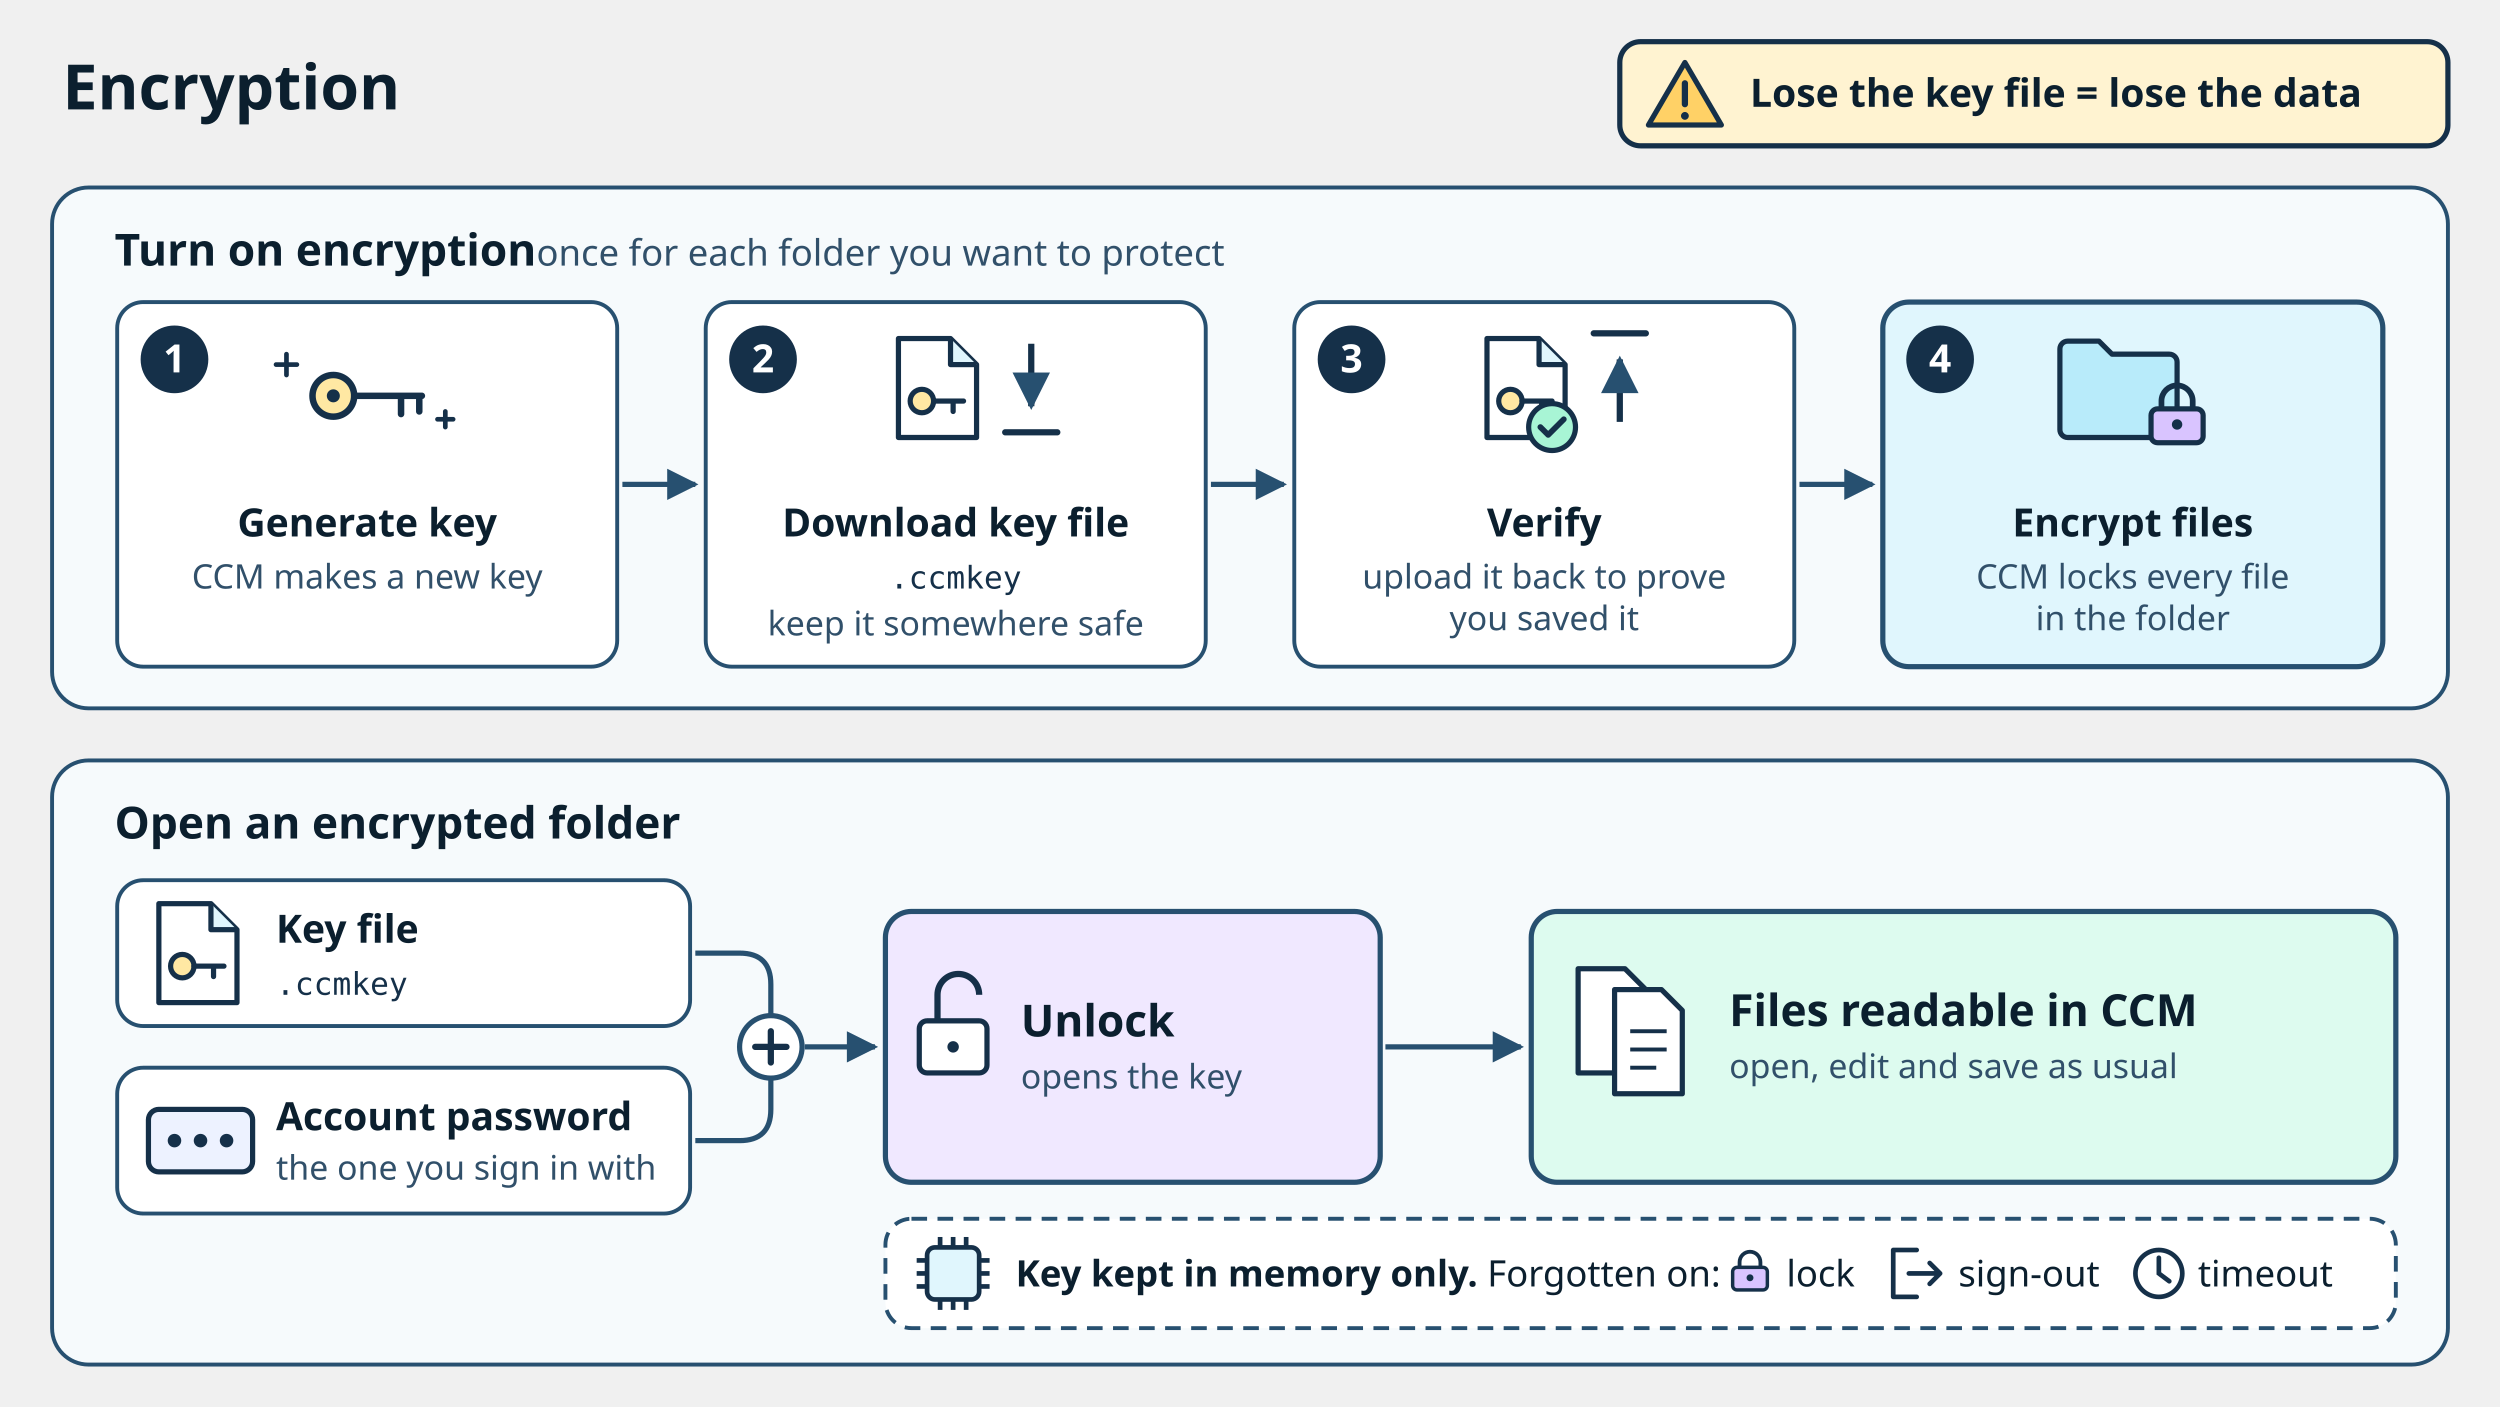
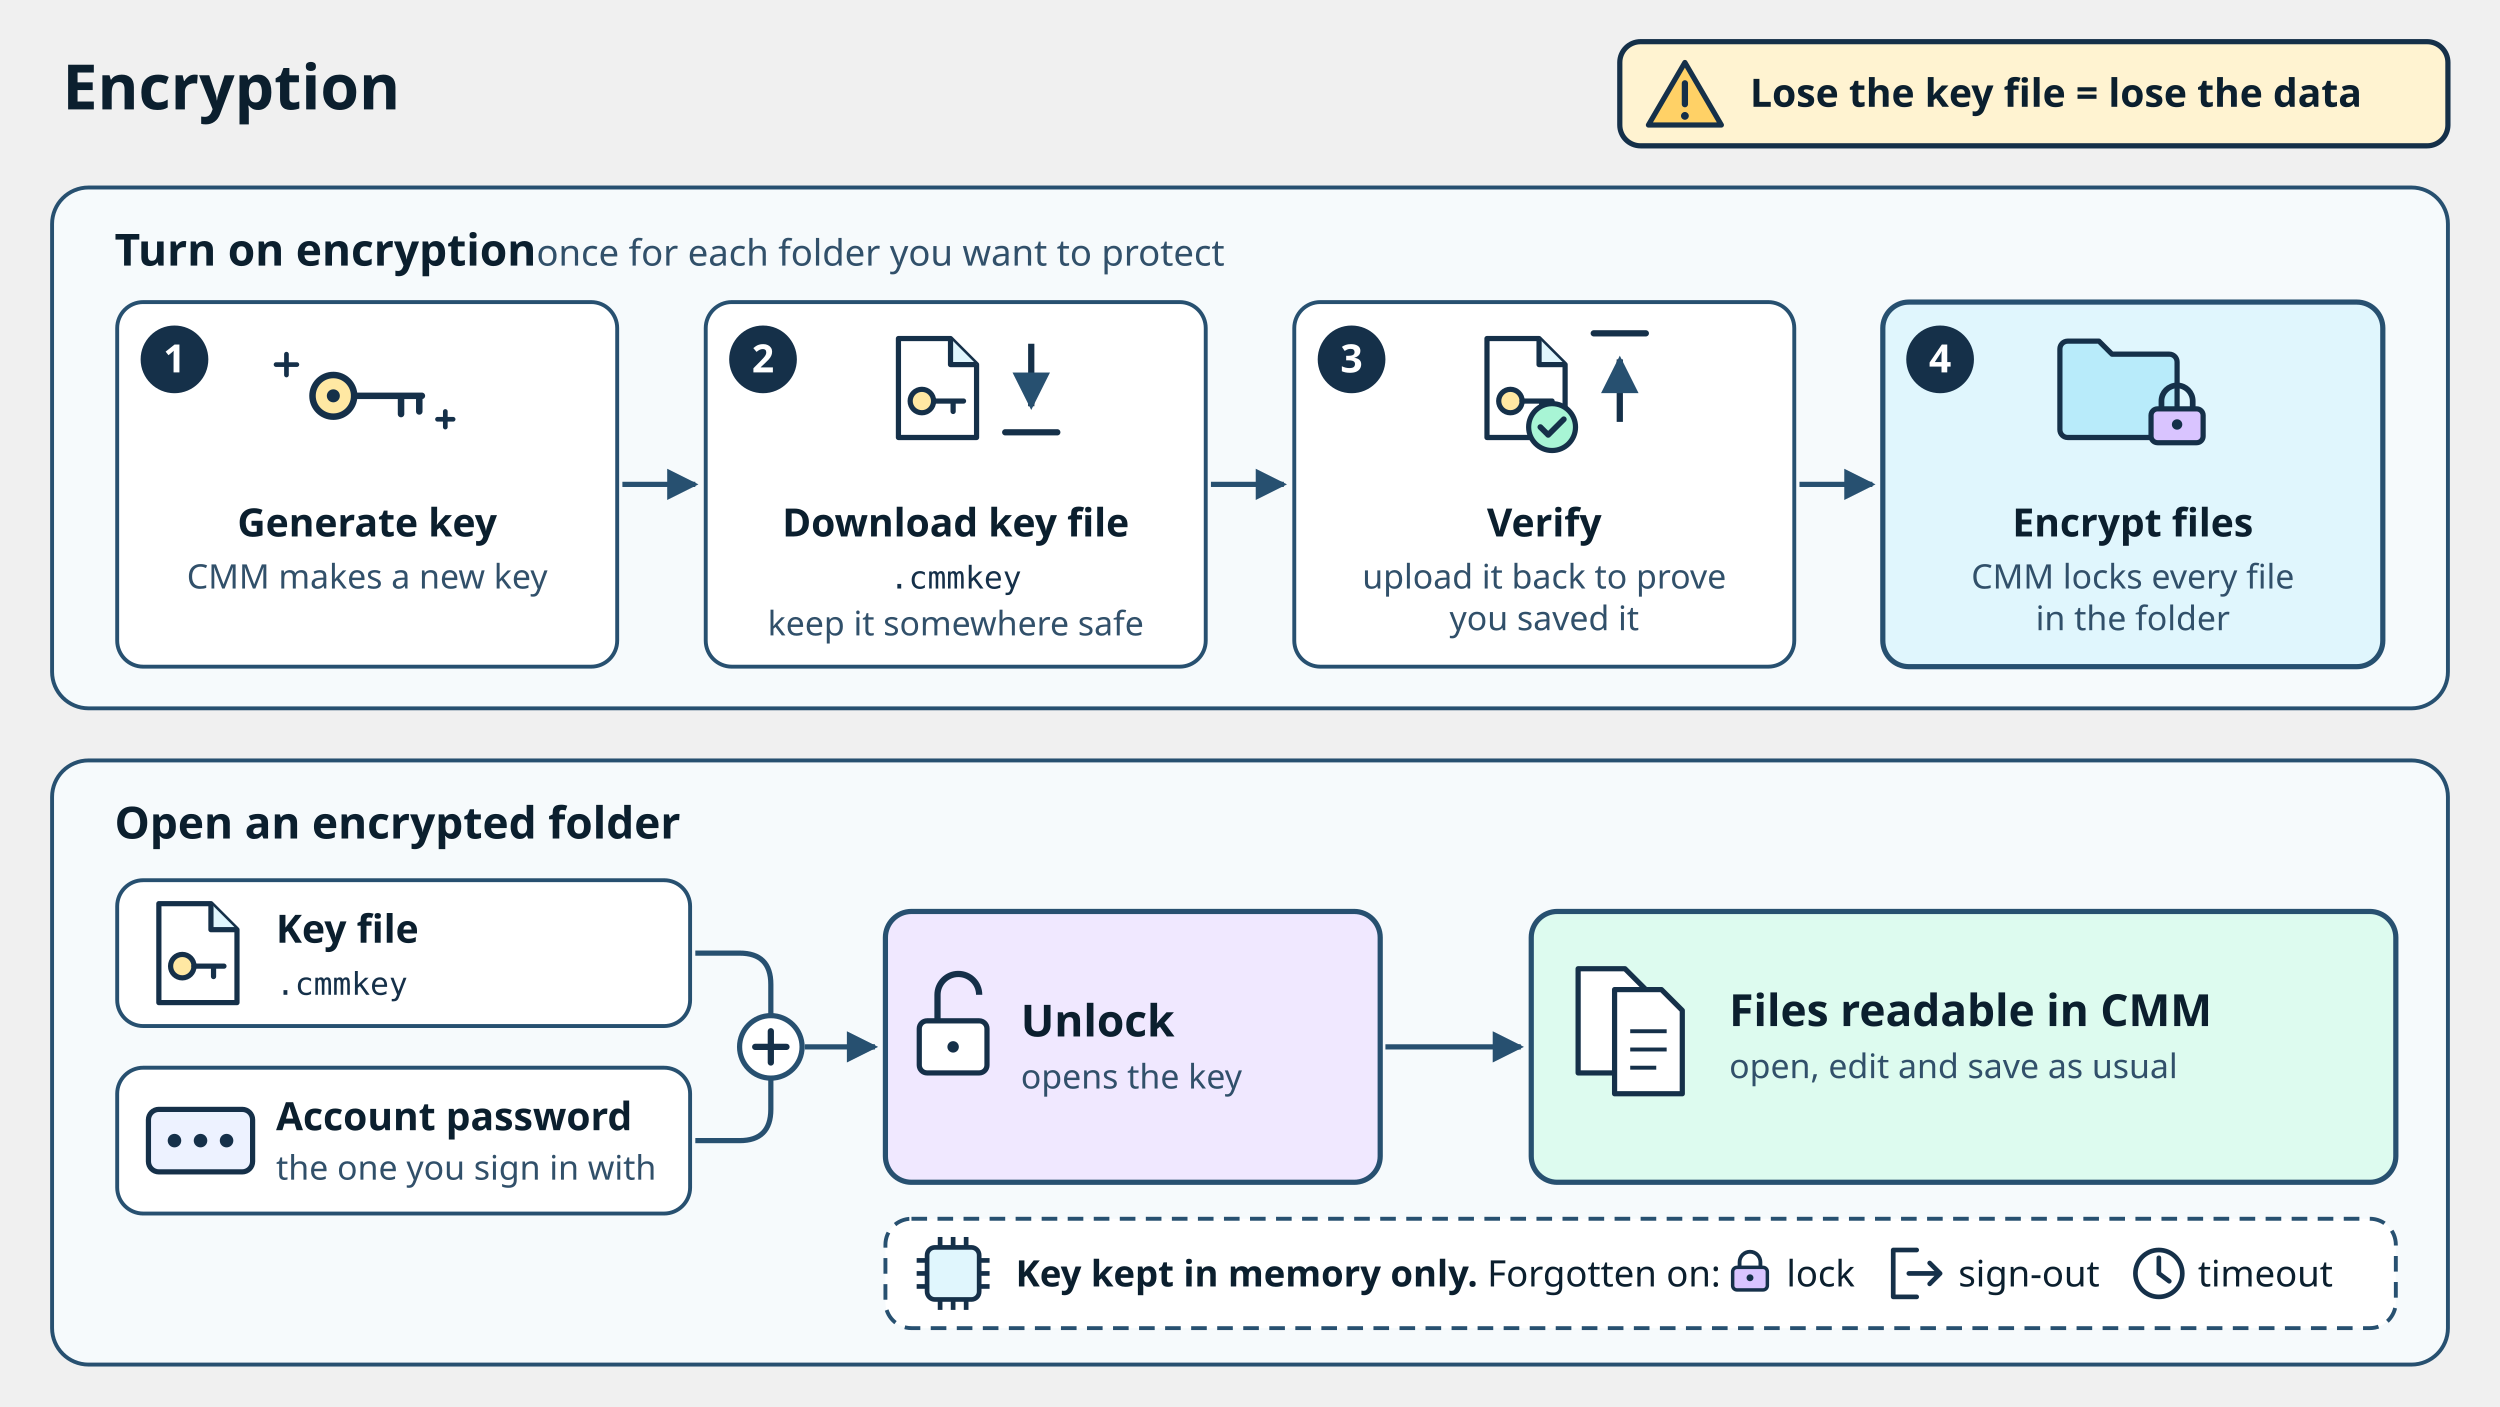
<svg xmlns="http://www.w3.org/2000/svg" viewBox="0 0 960 540" font-family="Oxanium, sans-serif" role="img" aria-labelledby="encryption-flow-title">
  <defs>
    <marker id="encryption-flow-arrow" viewBox="0 0 10 10" refX="9" refY="5" markerWidth="6" markerHeight="6" orient="auto-start-reverse">
      <path d="M0 0 L10 5 L0 10 Z" fill="#275070" />
    </marker>
    <symbol id="encryption-flow-key" viewBox="0 0 48 24">
      <circle cx="11" cy="12" r="8" fill="#ffe8a3" stroke="#153049" stroke-width="2.5" />
      <circle cx="11" cy="12" r="2.5" fill="#153049" />
      <path d="M19 12 H45 M37 12 V19 M44 12 V18" fill="none" stroke="#153049" stroke-width="2.5" stroke-linecap="round" />
    </symbol>
    <symbol id="encryption-flow-keyfile" viewBox="0 0 34 42">
      <path d="M2 2 H22 L32 12 V40 H2 Z" fill="#ffffff" stroke="#153049" stroke-width="2" stroke-linejoin="round" />
      <path d="M22 2 V12 H32" fill="#e0f6fd" stroke="#153049" stroke-width="2" stroke-linejoin="round" />
      <circle cx="11" cy="26" r="4.5" fill="#ffe8a3" stroke="#153049" stroke-width="2" />
      <path d="M15.5 26 H27 M23 26 V30" fill="none" stroke="#153049" stroke-width="2" stroke-linecap="round" />
    </symbol>
    <symbol id="encryption-flow-lock" viewBox="0 0 24 26">
      <path d="M6 11 V8 a6 6 0 0 1 12 0 V11" fill="none" stroke="#153049" stroke-width="2.2" />
      <rect x="2" y="11" width="20" height="13" rx="2.5" fill="#d9c4ff" stroke="#153049" stroke-width="2" />
      <circle cx="12" cy="17" r="2" fill="#153049" />
    </symbol>
  </defs>
  <text x="24" y="42" font-size="24" font-weight="700" fill="#0b1f2e">Encryption</text>
  <g>
    <rect x="622" y="16" width="318" height="40" rx="8" fill="#fff3d1" stroke="#153049" stroke-width="2" />
    <path d="M647 24 L661 48 H633 Z" fill="#ffd166" stroke="#153049" stroke-width="2" stroke-linejoin="round" />
    <path d="M647 32 V40" stroke="#153049" stroke-width="2.4" stroke-linecap="round" />
    <circle cx="647" cy="44.5" r="1.5" fill="#153049" />
    <text x="672" y="41" font-size="15" font-weight="700" fill="#0b1f2e">Lose the key file = lose the data</text>
  </g>
  <rect x="20" y="72" width="920" height="200" rx="14" fill="#f6fafc" stroke="#275070" stroke-width="1.5" />
  <text x="44" y="102" font-size="17" font-weight="700" fill="#0b1f2e">Turn on encryption</text>
  <text x="206" y="102" font-size="14" fill="#31506a">once for each folder you want to protect</text>
  <g stroke="#275070" stroke-width="1.5">
    <rect x="45" y="116" width="192" height="140" rx="10" fill="#ffffff" />
    <rect x="271" y="116" width="192" height="140" rx="10" fill="#ffffff" />
    <rect x="497" y="116" width="192" height="140" rx="10" fill="#ffffff" />
    <rect x="723" y="116" width="192" height="140" rx="10" fill="#e0f6fd" stroke-width="2" />
  </g>
  <g fill="none" stroke="#275070" stroke-width="2">
    <path d="M239 186 H267" marker-end="url(#encryption-flow-arrow)" />
    <path d="M465 186 H493" marker-end="url(#encryption-flow-arrow)" />
    <path d="M691 186 H719" marker-end="url(#encryption-flow-arrow)" />
  </g>
  <g fill="#153049">
    <circle cx="67" cy="138" r="13" />
    <circle cx="293" cy="138" r="13" />
    <circle cx="519" cy="138" r="13" />
    <circle cx="745" cy="138" r="13" />
  </g>
  <g fill="#ffffff" font-size="15" font-weight="700" text-anchor="middle">
    <text x="67" y="143">1</text>
    <text x="293" y="143">2</text>
    <text x="519" y="143">3</text>
    <text x="745" y="143">4</text>
  </g>
  <use href="#encryption-flow-key" x="117" y="140" width="48" height="24" />
  <path d="M110 136 v8 M106 140 h8 M171 158 v6 M168 161 h6" stroke="#153049" stroke-width="1.8" stroke-linecap="round" />
  <text x="141" y="206" text-anchor="middle" font-size="15" font-weight="700" fill="#0b1f2e">Generate key</text>
-   <text x="141" y="226" text-anchor="middle" font-size="13" fill="#31506a">CCM makes a new key</text>
+   <text x="141" y="226" text-anchor="middle" font-size="13" fill="#31506a">CMM makes a new key</text>
  <use href="#encryption-flow-keyfile" x="343" y="128" width="34" height="42" />
  <path d="M396 132 V156" stroke="#153049" stroke-width="2.4" marker-end="url(#encryption-flow-arrow)" />
  <path d="M386 166 H406" stroke="#153049" stroke-width="2.4" stroke-linecap="round" />
  <text x="367" y="206" text-anchor="middle" font-size="15" font-weight="700" fill="#0b1f2e">Download key file</text>
-   <text x="367" y="226" text-anchor="middle" font-family="'Martian Mono', monospace" font-size="12" fill="#153049">.ccmkey</text>
+   <text x="367" y="226" text-anchor="middle" font-family="'Martian Mono', monospace" font-size="12" fill="#153049">.cmmkey</text>
  <text x="367" y="244" text-anchor="middle" font-size="13" fill="#31506a">keep it somewhere safe</text>
  <use href="#encryption-flow-keyfile" x="569" y="128" width="34" height="42" />
  <path d="M622 162 V138" stroke="#153049" stroke-width="2.4" marker-end="url(#encryption-flow-arrow)" />
  <path d="M612 128 H632" stroke="#153049" stroke-width="2.4" stroke-linecap="round" />
  <circle cx="596" cy="164" r="9" fill="#a8f5d5" stroke="#153049" stroke-width="2" />
  <path d="M591.5 164 l3 3 l6 -6" fill="none" stroke="#153049" stroke-width="2.2" stroke-linecap="round" stroke-linejoin="round" />
  <text x="593" y="206" text-anchor="middle" font-size="15" font-weight="700" fill="#0b1f2e">Verify</text>
  <text x="593" y="226" text-anchor="middle" font-size="13" fill="#31506a">upload it back to prove</text>
  <text x="593" y="242" text-anchor="middle" font-size="13" fill="#31506a">you saved it</text>
  <path d="M791 134 a3 3 0 0 1 3 -3 h12 l5 5 h22 a3 3 0 0 1 3 3 v26 a3 3 0 0 1 -3 3 h-39 a3 3 0 0 1 -3 -3 z" fill="#b8ebfa" stroke="#153049" stroke-width="2" stroke-linejoin="round" />
  <use href="#encryption-flow-lock" x="824" y="146" width="24" height="26" />
  <text x="819" y="206" text-anchor="middle" font-size="15" font-weight="700" fill="#0b1f2e">Encrypt files</text>
-   <text x="819" y="226" text-anchor="middle" font-size="13" fill="#31506a">CCM locks every file</text>
+   <text x="819" y="226" text-anchor="middle" font-size="13" fill="#31506a">CMM locks every file</text>
  <text x="819" y="242" text-anchor="middle" font-size="13" fill="#31506a">in the folder</text>
  <rect x="20" y="292" width="920" height="232" rx="14" fill="#f6fafc" stroke="#275070" stroke-width="1.5" />
  <text x="44" y="322" font-size="17" font-weight="700" fill="#0b1f2e">Open an encrypted folder</text>
  <rect x="45" y="338" width="220" height="56" rx="10" fill="#ffffff" stroke="#275070" stroke-width="1.5" />
  <use href="#encryption-flow-keyfile" x="59" y="345" width="34" height="42" />
  <text x="106" y="362" font-size="15" font-weight="700" fill="#0b1f2e">Key file</text>
-   <text x="106" y="382" font-family="'Martian Mono', monospace" font-size="12" fill="#153049">.ccmkey</text>
+   <text x="106" y="382" font-family="'Martian Mono', monospace" font-size="12" fill="#153049">.cmmkey</text>
  <rect x="45" y="410" width="220" height="56" rx="10" fill="#ffffff" stroke="#275070" stroke-width="1.5" />
  <rect x="57" y="426" width="40" height="24" rx="4" fill="#edf2ff" stroke="#153049" stroke-width="2" />
  <g fill="#153049">
    <circle cx="67" cy="438" r="2.6" />
    <circle cx="77" cy="438" r="2.6" />
    <circle cx="87" cy="438" r="2.6" />
  </g>
  <text x="106" y="434" font-size="15" font-weight="700" fill="#0b1f2e">Account password</text>
  <text x="106" y="453" font-size="13" fill="#31506a">the one you sign in with</text>
  <g fill="none" stroke="#275070" stroke-width="2">
    <path d="M267 366 H284 Q296 366 296 378 V390" />
    <path d="M267 438 H284 Q296 438 296 426 V414" />
    <path d="M309 402 H336" marker-end="url(#encryption-flow-arrow)" />
  </g>
  <circle cx="296" cy="402" r="12" fill="#ffffff" stroke="#275070" stroke-width="2" />
  <path d="M290 402 h12 M296 396 v12" stroke="#153049" stroke-width="2.4" stroke-linecap="round" />
  <rect x="340" y="350" width="190" height="104" rx="10" fill="#f0e8ff" stroke="#275070" stroke-width="2" />
  <path d="M360 392 V382 a8 8 0 0 1 16 0" fill="none" stroke="#153049" stroke-width="2.4" />
  <rect x="353" y="392" width="26" height="20" rx="3" fill="#ffffff" stroke="#153049" stroke-width="2" />
  <circle cx="366" cy="402" r="2.2" fill="#153049" />
  <text x="392" y="398" font-size="17" font-weight="700" fill="#0b1f2e">Unlock</text>
  <text x="392" y="418" font-size="13" fill="#31506a">opens the key</text>
  <path d="M532 402 H584" fill="none" stroke="#275070" stroke-width="2" marker-end="url(#encryption-flow-arrow)" />
  <rect x="588" y="350" width="332" height="104" rx="10" fill="#ddfbef" stroke="#275070" stroke-width="2" />
  <g stroke="#153049" stroke-width="2" stroke-linejoin="round">
    <path d="M606 372 h18 l8 8 v32 h-26 z" fill="#ffffff" />
    <path d="M620 380 h18 l8 8 v32 h-26 z" fill="#ffffff" />
    <path d="M626 396 h14 M626 403 h14 M626 410 h10" stroke-width="1.5" />
  </g>
-   <text x="664" y="394" font-size="17" font-weight="700" fill="#0b1f2e">Files readable in CCM</text>
+   <text x="664" y="394" font-size="17" font-weight="700" fill="#0b1f2e">Files readable in CMM</text>
  <text x="664" y="414" font-size="13" fill="#31506a">open, edit and save as usual</text>
  <rect x="340" y="468" width="580" height="42" rx="10" fill="#ffffff" stroke="#275070" stroke-width="1.5" stroke-dasharray="6 4" />
  <g stroke="#153049" stroke-width="1.8">
    <rect x="356" y="479" width="20" height="20" rx="3" fill="#e0f6fd" />
    <path d="M361 475 v4 M366 475 v4 M371 475 v4 M361 499 v4 M366 499 v4 M371 499 v4 M352 484 h4 M352 489 h4 M352 494 h4 M376 484 h4 M376 489 h4 M376 494 h4" fill="none" />
  </g>
  <text x="390" y="494" font-size="14" fill="#0b1f2e">
    <tspan font-weight="700">Key kept in memory only.</tspan> Forgotten on:</text>
  <use href="#encryption-flow-lock" x="664" y="479" width="16" height="18" />
  <text x="686" y="494" font-size="14" fill="#0b1f2e">lock</text>
  <g fill="none" stroke="#153049" stroke-width="1.8" stroke-linejoin="round" stroke-linecap="round">
    <path d="M736 480 h-9 v18 h9" />
    <path d="M733 489 h12 M741 485 l4 4 l-4 4" />
  </g>
  <text x="752" y="494" font-size="14" fill="#0b1f2e">sign-out</text>
  <circle cx="829" cy="489" r="9" fill="#ffffff" stroke="#153049" stroke-width="1.8" />
  <path d="M829 483 v6 l4 3" fill="none" stroke="#153049" stroke-width="1.8" stroke-linecap="round" />
  <text x="844" y="494" font-size="14" fill="#0b1f2e">timeout</text>
</svg>
